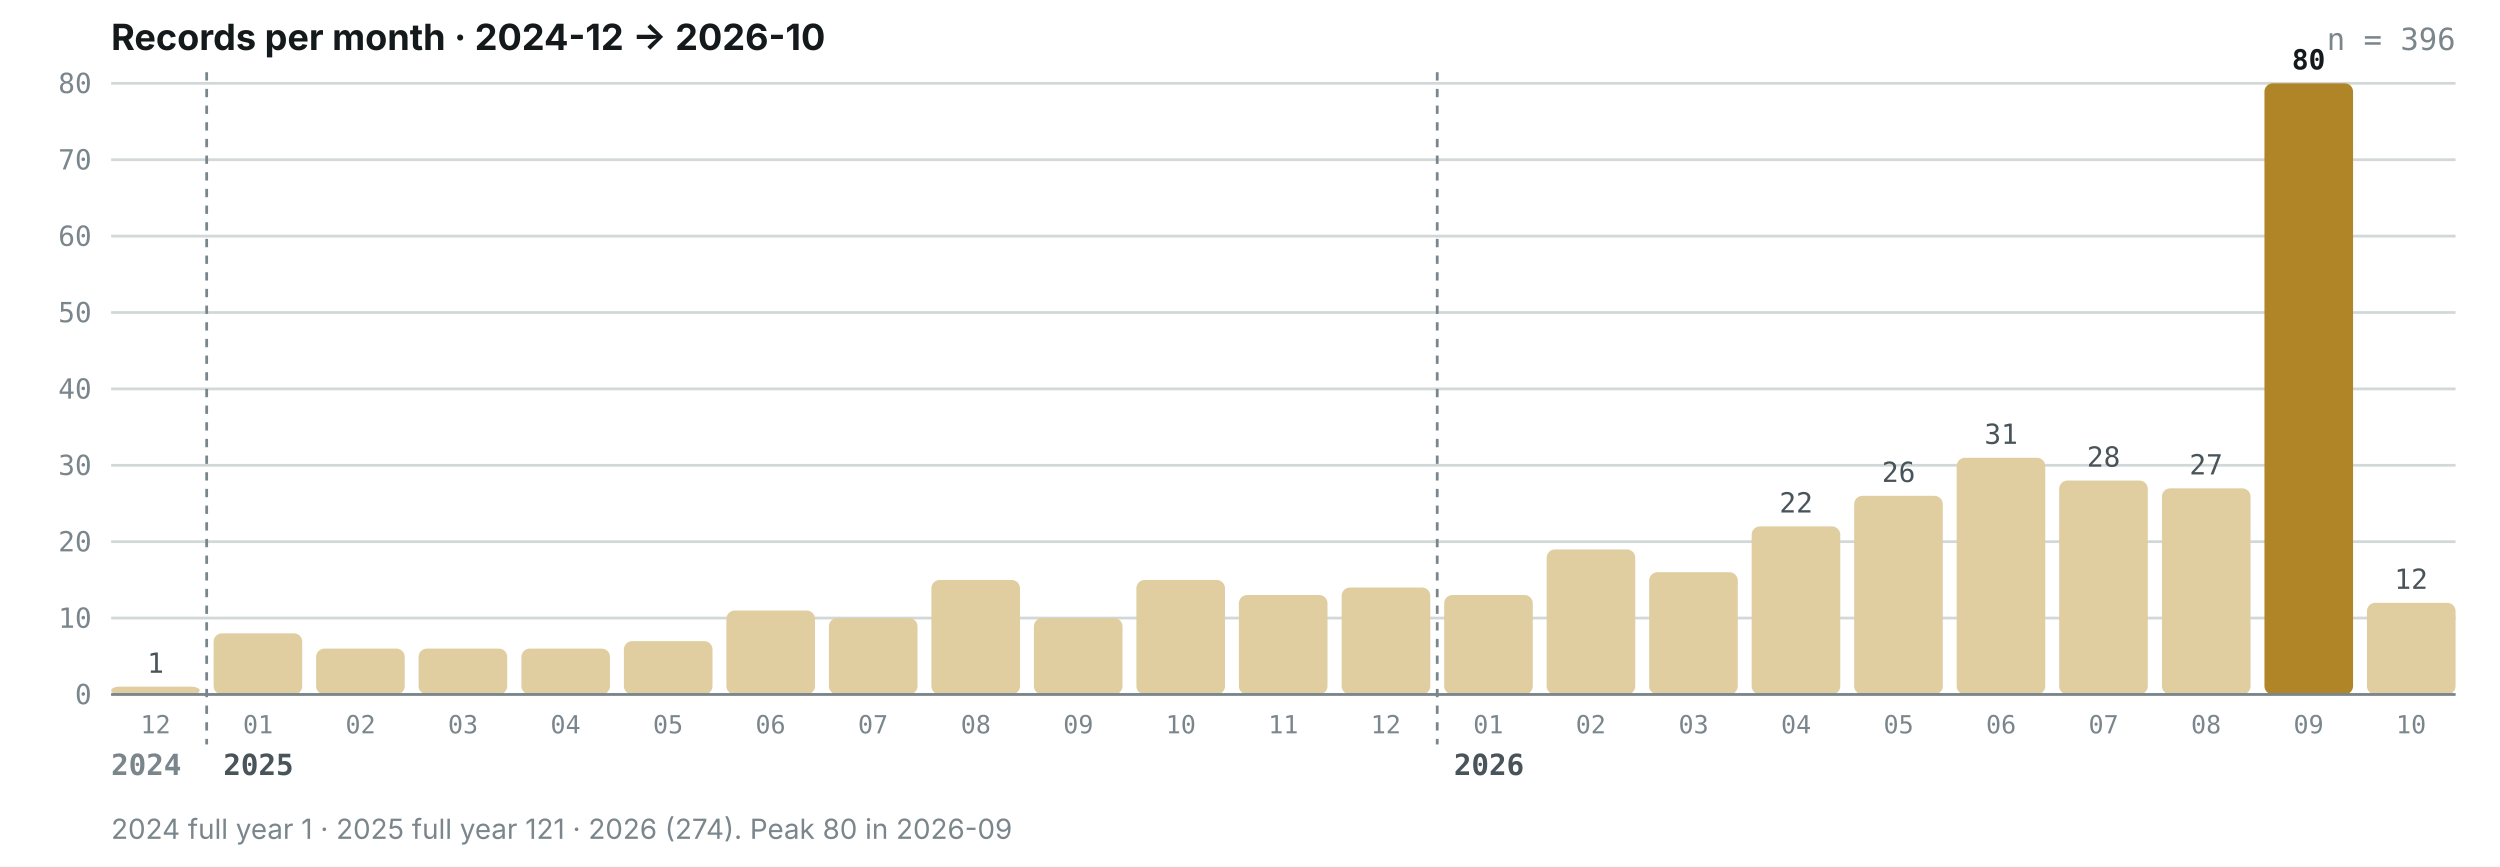
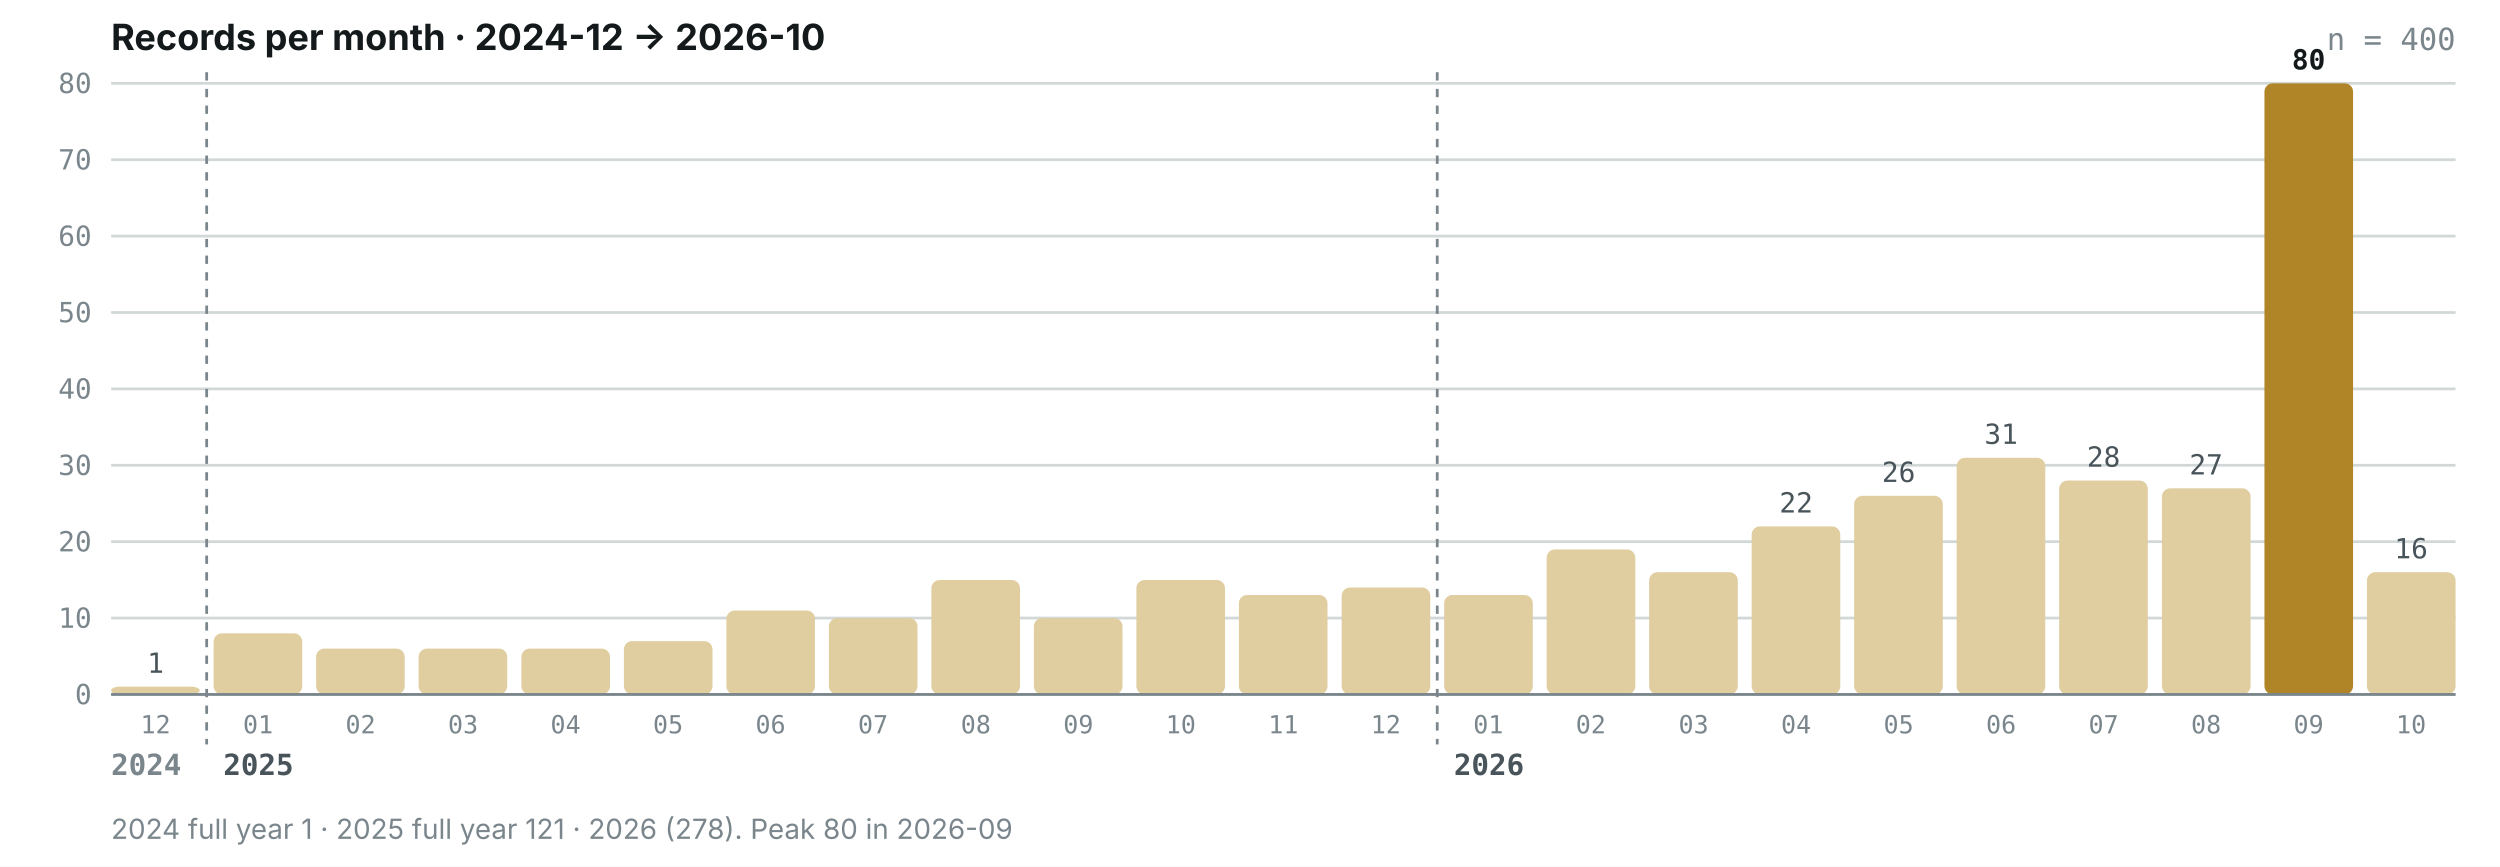
<svg xmlns="http://www.w3.org/2000/svg" viewBox="0 0 900 312" width="900" height="312" role="img" font-family="ui-sans-serif,-apple-system,'Segoe UI','PingFang SC','Microsoft YaHei',sans-serif">
  <rect width="900" height="312" fill="#FFFFFF" />
  <text x="40" y="18" font-size="13" font-weight="700" fill="#141A1C">Records per month · 2024-12 → 2026-10</text>
-   <text x="884" y="18" font-size="11" text-anchor="end" fill="#7A868C" font-family="ui-monospace,'SF Mono','Cascadia Mono','Consolas',monospace">n = 396</text>
+   <text x="884" y="18" font-size="11" text-anchor="end" fill="#7A868C" font-family="ui-monospace,'SF Mono','Cascadia Mono','Consolas',monospace">n = 400</text>
  <line x1="40" y1="250.0" x2="884" y2="250.0" stroke="#D2D8D8" stroke-width="1" />
  <text x="33" y="253.5" font-size="10" text-anchor="end" fill="#7A868C" font-family="ui-monospace,'SF Mono','Cascadia Mono','Consolas',monospace">0</text>
  <line x1="40" y1="222.5" x2="884" y2="222.5" stroke="#D2D8D8" stroke-width="1" />
  <text x="33" y="226.0" font-size="10" text-anchor="end" fill="#7A868C" font-family="ui-monospace,'SF Mono','Cascadia Mono','Consolas',monospace">10</text>
  <line x1="40" y1="195.0" x2="884" y2="195.0" stroke="#D2D8D8" stroke-width="1" />
  <text x="33" y="198.5" font-size="10" text-anchor="end" fill="#7A868C" font-family="ui-monospace,'SF Mono','Cascadia Mono','Consolas',monospace">20</text>
  <line x1="40" y1="167.5" x2="884" y2="167.5" stroke="#D2D8D8" stroke-width="1" />
  <text x="33" y="171.0" font-size="10" text-anchor="end" fill="#7A868C" font-family="ui-monospace,'SF Mono','Cascadia Mono','Consolas',monospace">30</text>
  <line x1="40" y1="140.0" x2="884" y2="140.0" stroke="#D2D8D8" stroke-width="1" />
  <text x="33" y="143.5" font-size="10" text-anchor="end" fill="#7A868C" font-family="ui-monospace,'SF Mono','Cascadia Mono','Consolas',monospace">40</text>
  <line x1="40" y1="112.5" x2="884" y2="112.5" stroke="#D2D8D8" stroke-width="1" />
  <text x="33" y="116.0" font-size="10" text-anchor="end" fill="#7A868C" font-family="ui-monospace,'SF Mono','Cascadia Mono','Consolas',monospace">50</text>
  <line x1="40" y1="85.0" x2="884" y2="85.0" stroke="#D2D8D8" stroke-width="1" />
  <text x="33" y="88.5" font-size="10" text-anchor="end" fill="#7A868C" font-family="ui-monospace,'SF Mono','Cascadia Mono','Consolas',monospace">60</text>
  <line x1="40" y1="57.5" x2="884" y2="57.5" stroke="#D2D8D8" stroke-width="1" />
  <text x="33" y="61.0" font-size="10" text-anchor="end" fill="#7A868C" font-family="ui-monospace,'SF Mono','Cascadia Mono','Consolas',monospace">70</text>
  <line x1="40" y1="30.0" x2="884" y2="30.0" stroke="#D2D8D8" stroke-width="1" />
  <text x="33" y="33.5" font-size="10" text-anchor="end" fill="#7A868C" font-family="ui-monospace,'SF Mono','Cascadia Mono','Consolas',monospace">80</text>
  <line x1="74.4" y1="26" x2="74.4" y2="268" stroke="#7A868C" stroke-width="1" stroke-dasharray="3 3" />
  <text x="80.4" y="279.0" font-size="10.5" font-weight="700" fill="#48545A" font-family="ui-monospace,'SF Mono','Cascadia Mono','Consolas',monospace">2025</text>
  <line x1="517.4" y1="26" x2="517.4" y2="268" stroke="#7A868C" stroke-width="1" stroke-dasharray="3 3" />
  <text x="523.4" y="279.0" font-size="10.5" font-weight="700" fill="#48545A" font-family="ui-monospace,'SF Mono','Cascadia Mono','Consolas',monospace">2026</text>
  <rect x="40.0" y="247.2" width="31.9" height="2.8" rx="3" fill="#E0CDA0" />
  <text x="56.0" y="242.2" font-size="10" text-anchor="middle" fill="#48545A" font-family="ui-monospace,'SF Mono','Cascadia Mono','Consolas',monospace" font-weight="500">1</text>
  <text x="56.0" y="264.0" font-size="9" text-anchor="middle" fill="#7A868C" font-family="ui-monospace,'SF Mono','Cascadia Mono','Consolas',monospace">12</text>
  <rect x="76.9" y="228.0" width="31.9" height="22.0" rx="3" fill="#E0CDA0" />
  <text x="92.9" y="264.0" font-size="9" text-anchor="middle" fill="#7A868C" font-family="ui-monospace,'SF Mono','Cascadia Mono','Consolas',monospace">01</text>
  <rect x="113.8" y="233.5" width="31.9" height="16.5" rx="3" fill="#E0CDA0" />
  <text x="129.8" y="264.0" font-size="9" text-anchor="middle" fill="#7A868C" font-family="ui-monospace,'SF Mono','Cascadia Mono','Consolas',monospace">02</text>
  <rect x="150.7" y="233.5" width="31.9" height="16.5" rx="3" fill="#E0CDA0" />
  <text x="166.7" y="264.0" font-size="9" text-anchor="middle" fill="#7A868C" font-family="ui-monospace,'SF Mono','Cascadia Mono','Consolas',monospace">03</text>
  <rect x="187.7" y="233.5" width="31.9" height="16.5" rx="3" fill="#E0CDA0" />
  <text x="203.6" y="264.0" font-size="9" text-anchor="middle" fill="#7A868C" font-family="ui-monospace,'SF Mono','Cascadia Mono','Consolas',monospace">04</text>
  <rect x="224.6" y="230.8" width="31.9" height="19.2" rx="3" fill="#E0CDA0" />
  <text x="240.5" y="264.0" font-size="9" text-anchor="middle" fill="#7A868C" font-family="ui-monospace,'SF Mono','Cascadia Mono','Consolas',monospace">05</text>
  <rect x="261.5" y="219.8" width="31.9" height="30.2" rx="3" fill="#E0CDA0" />
  <text x="277.4" y="264.0" font-size="9" text-anchor="middle" fill="#7A868C" font-family="ui-monospace,'SF Mono','Cascadia Mono','Consolas',monospace">06</text>
  <rect x="298.4" y="222.5" width="31.9" height="27.5" rx="3" fill="#E0CDA0" />
  <text x="314.3" y="264.0" font-size="9" text-anchor="middle" fill="#7A868C" font-family="ui-monospace,'SF Mono','Cascadia Mono','Consolas',monospace">07</text>
  <rect x="335.3" y="208.8" width="31.9" height="41.2" rx="3" fill="#E0CDA0" />
  <text x="351.3" y="264.0" font-size="9" text-anchor="middle" fill="#7A868C" font-family="ui-monospace,'SF Mono','Cascadia Mono','Consolas',monospace">08</text>
  <rect x="372.2" y="222.5" width="31.9" height="27.5" rx="3" fill="#E0CDA0" />
  <text x="388.2" y="264.0" font-size="9" text-anchor="middle" fill="#7A868C" font-family="ui-monospace,'SF Mono','Cascadia Mono','Consolas',monospace">09</text>
  <rect x="409.1" y="208.8" width="31.9" height="41.2" rx="3" fill="#E0CDA0" />
  <text x="425.1" y="264.0" font-size="9" text-anchor="middle" fill="#7A868C" font-family="ui-monospace,'SF Mono','Cascadia Mono','Consolas',monospace">10</text>
  <rect x="446.0" y="214.2" width="31.9" height="35.8" rx="3" fill="#E0CDA0" />
  <text x="462.0" y="264.0" font-size="9" text-anchor="middle" fill="#7A868C" font-family="ui-monospace,'SF Mono','Cascadia Mono','Consolas',monospace">11</text>
  <rect x="483.0" y="211.5" width="31.9" height="38.5" rx="3" fill="#E0CDA0" />
  <text x="498.9" y="264.0" font-size="9" text-anchor="middle" fill="#7A868C" font-family="ui-monospace,'SF Mono','Cascadia Mono','Consolas',monospace">12</text>
  <rect x="519.9" y="214.2" width="31.9" height="35.8" rx="3" fill="#E0CDA0" />
  <text x="535.8" y="264.0" font-size="9" text-anchor="middle" fill="#7A868C" font-family="ui-monospace,'SF Mono','Cascadia Mono','Consolas',monospace">01</text>
  <rect x="556.8" y="197.8" width="31.9" height="52.2" rx="3" fill="#E0CDA0" />
  <text x="572.7" y="264.0" font-size="9" text-anchor="middle" fill="#7A868C" font-family="ui-monospace,'SF Mono','Cascadia Mono','Consolas',monospace">02</text>
  <rect x="593.7" y="206.0" width="31.9" height="44.0" rx="3" fill="#E0CDA0" />
  <text x="609.7" y="264.0" font-size="9" text-anchor="middle" fill="#7A868C" font-family="ui-monospace,'SF Mono','Cascadia Mono','Consolas',monospace">03</text>
  <rect x="630.6" y="189.5" width="31.9" height="60.5" rx="3" fill="#E0CDA0" />
  <text x="646.6" y="184.5" font-size="10" text-anchor="middle" fill="#48545A" font-family="ui-monospace,'SF Mono','Cascadia Mono','Consolas',monospace" font-weight="500">22</text>
  <text x="646.6" y="264.0" font-size="9" text-anchor="middle" fill="#7A868C" font-family="ui-monospace,'SF Mono','Cascadia Mono','Consolas',monospace">04</text>
  <rect x="667.5" y="178.5" width="31.9" height="71.5" rx="3" fill="#E0CDA0" />
  <text x="683.5" y="173.5" font-size="10" text-anchor="middle" fill="#48545A" font-family="ui-monospace,'SF Mono','Cascadia Mono','Consolas',monospace" font-weight="500">26</text>
  <text x="683.5" y="264.0" font-size="9" text-anchor="middle" fill="#7A868C" font-family="ui-monospace,'SF Mono','Cascadia Mono','Consolas',monospace">05</text>
  <rect x="704.4" y="164.8" width="31.9" height="85.2" rx="3" fill="#E0CDA0" />
  <text x="720.4" y="159.8" font-size="10" text-anchor="middle" fill="#48545A" font-family="ui-monospace,'SF Mono','Cascadia Mono','Consolas',monospace" font-weight="500">31</text>
  <text x="720.4" y="264.0" font-size="9" text-anchor="middle" fill="#7A868C" font-family="ui-monospace,'SF Mono','Cascadia Mono','Consolas',monospace">06</text>
  <rect x="741.3" y="173.0" width="31.9" height="77.0" rx="3" fill="#E0CDA0" />
  <text x="757.3" y="168.0" font-size="10" text-anchor="middle" fill="#48545A" font-family="ui-monospace,'SF Mono','Cascadia Mono','Consolas',monospace" font-weight="500">28</text>
  <text x="757.3" y="264.0" font-size="9" text-anchor="middle" fill="#7A868C" font-family="ui-monospace,'SF Mono','Cascadia Mono','Consolas',monospace">07</text>
  <rect x="778.3" y="175.8" width="31.9" height="74.2" rx="3" fill="#E0CDA0" />
  <text x="794.2" y="170.8" font-size="10" text-anchor="middle" fill="#48545A" font-family="ui-monospace,'SF Mono','Cascadia Mono','Consolas',monospace" font-weight="500">27</text>
  <text x="794.2" y="264.0" font-size="9" text-anchor="middle" fill="#7A868C" font-family="ui-monospace,'SF Mono','Cascadia Mono','Consolas',monospace">08</text>
  <rect x="815.2" y="30.0" width="31.9" height="220.0" rx="3" fill="#B08528" />
  <text x="831.1" y="25.0" font-size="10" text-anchor="middle" fill="#141A1C" font-family="ui-monospace,'SF Mono','Cascadia Mono','Consolas',monospace" font-weight="700">80</text>
  <text x="831.1" y="264.0" font-size="9" text-anchor="middle" fill="#7A868C" font-family="ui-monospace,'SF Mono','Cascadia Mono','Consolas',monospace">09</text>
-   <rect x="852.1" y="217.0" width="31.9" height="33.0" rx="3" fill="#E0CDA0" />
-   <text x="868.0" y="212.0" font-size="10" text-anchor="middle" fill="#48545A" font-family="ui-monospace,'SF Mono','Cascadia Mono','Consolas',monospace" font-weight="500">12</text>
+   <rect x="852.1" y="206.0" width="31.9" height="44.0" rx="3" fill="#E0CDA0" />
+   <text x="868.0" y="201.0" font-size="10" text-anchor="middle" fill="#48545A" font-family="ui-monospace,'SF Mono','Cascadia Mono','Consolas',monospace" font-weight="500">16</text>
  <text x="868.0" y="264.0" font-size="9" text-anchor="middle" fill="#7A868C" font-family="ui-monospace,'SF Mono','Cascadia Mono','Consolas',monospace">10</text>
  <line x1="40" y1="250" x2="884" y2="250" stroke="#7A868C" stroke-width="1" />
  <text x="40" y="279.0" font-size="10.5" font-weight="700" fill="#7A868C" font-family="ui-monospace,'SF Mono','Cascadia Mono','Consolas',monospace">2024</text>
-   <text x="40" y="302" font-size="10" fill="#7A868C">2024 full year 1 · 2025 full year 121 · 2026 (274). Peak 80 in 2026-09</text>
+   <text x="40" y="302" font-size="10" fill="#7A868C">2024 full year 1 · 2025 full year 121 · 2026 (278). Peak 80 in 2026-09</text>
</svg>
